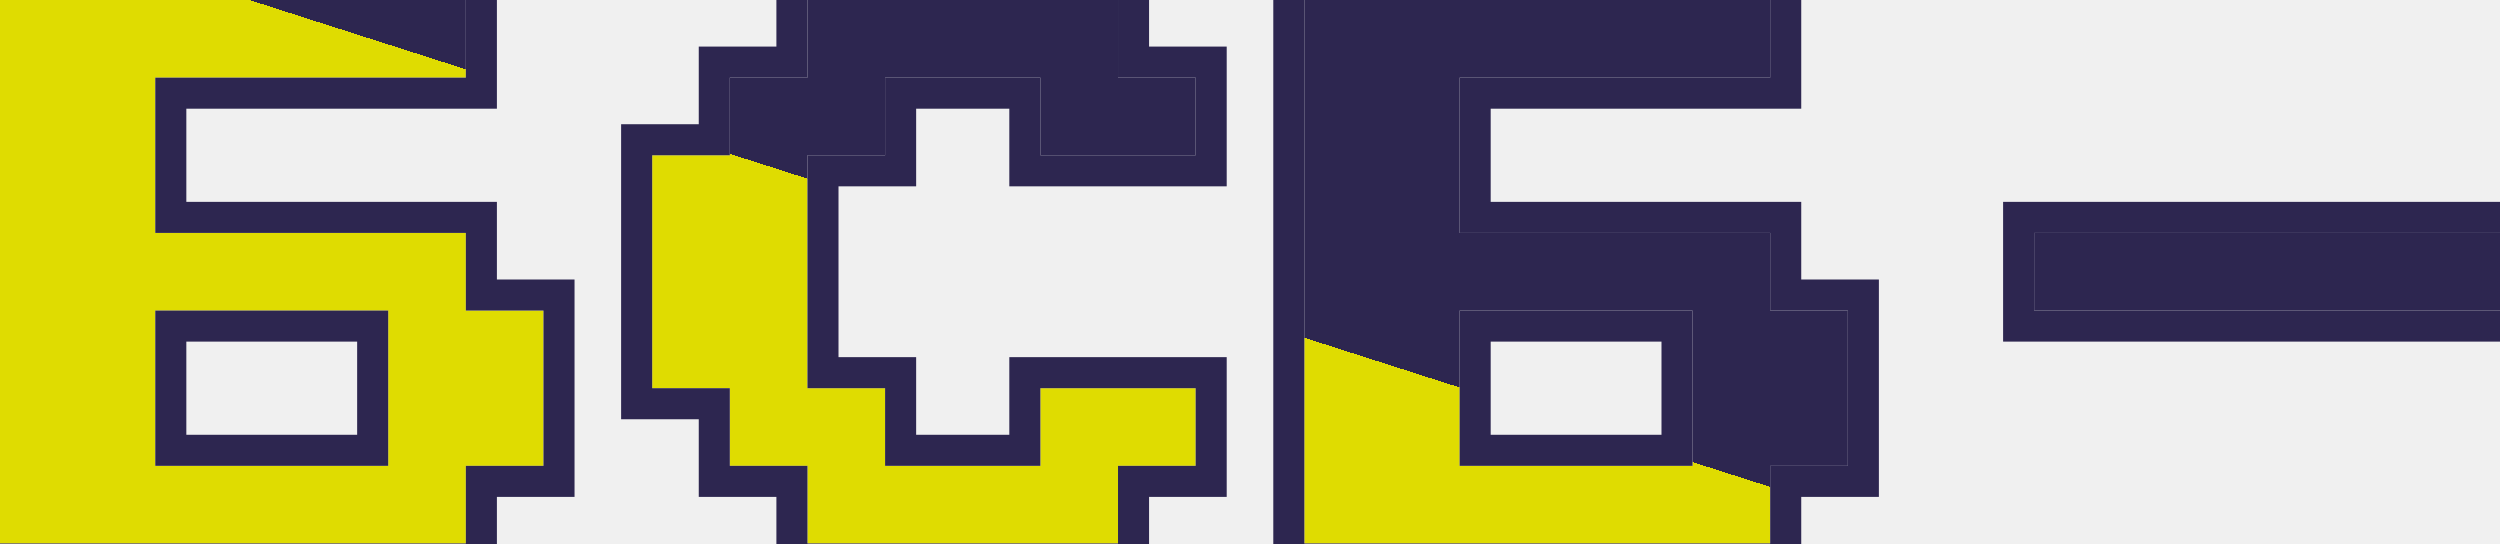
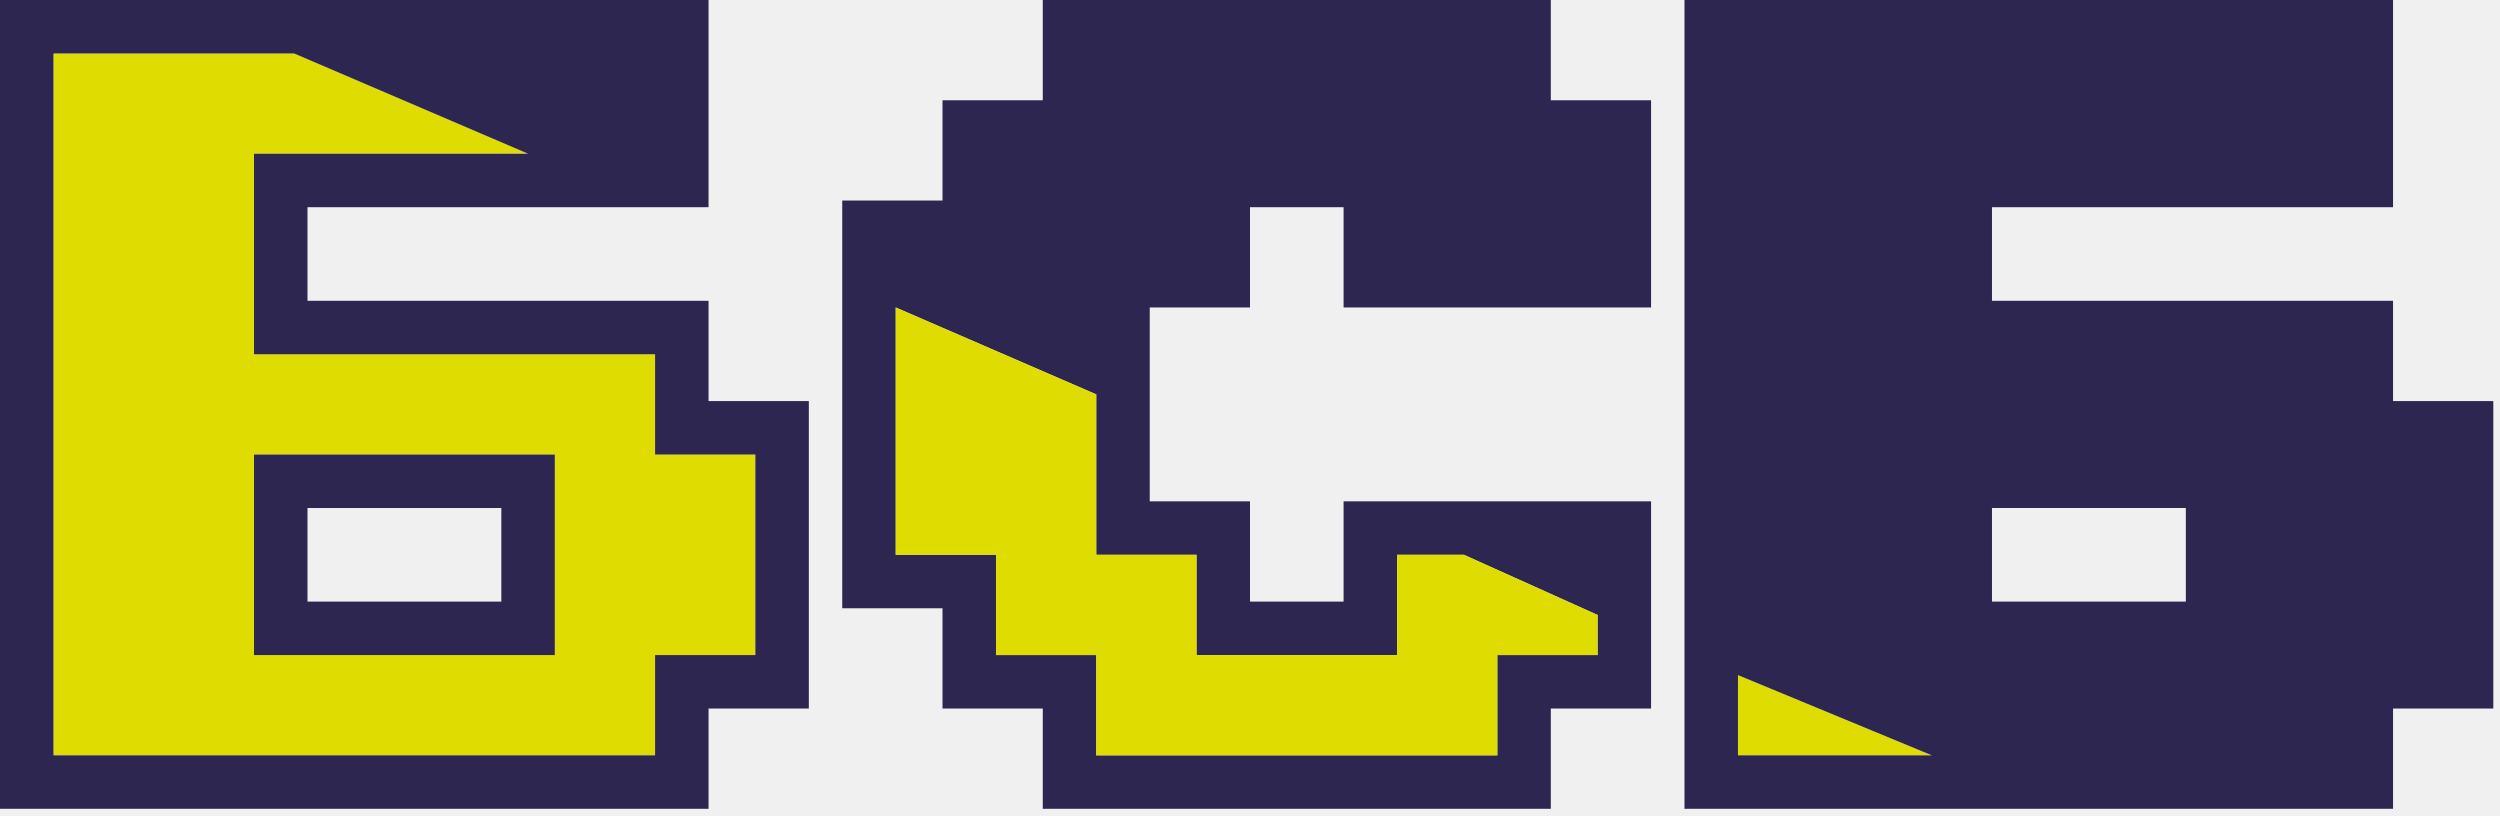
- <svg xmlns="http://www.w3.org/2000/svg" width="322" height="70" viewBox="0 0 322 70" fill="none">
-   <mask id="path-1-outside-1_1915_782" maskUnits="userSpaceOnUse" x="-4" y="-4" width="330" height="78" fill="black">
-     <rect fill="white" x="-4" y="-4" width="330" height="78" />
-     <path d="M0 70V0H60V10H20V30H60V40H70V60H60V70H0ZM20 60H50V40H20V60ZM104 70V60H94V50H84V20H94V10H104V0H144V10H154V20H134V10H114V20H104V50H114V60H134V50H154V60H144V70H104ZM168 70V0H228V10H188V30H228V40H238V60H228V70H168ZM188 60H218V40H188V60ZM262 40V30H322V40H262Z" />
-   </mask>
-   <path d="M0 70V0H60V10H20V30H60V40H70V60H60V70H0ZM20 60H50V40H20V60ZM104 70V60H94V50H84V20H94V10H104V0H144V10H154V20H134V10H114V20H104V50H114V60H134V50H154V60H144V70H104ZM168 70V0H228V10H188V30H228V40H238V60H228V70H168ZM188 60H218V40H188V60ZM262 40V30H322V40H262Z" fill="url(#paint0_linear_1915_782)" />
-   <path d="M0 70H-4V74H0V70ZM0 0V-4H-4V0H0ZM60 0H64V-4H60V0ZM60 10V14H64V10H60ZM20 10V6H16V10H20ZM20 30H16V34H20V30ZM60 30H64V26H60V30ZM60 40H56V44H60V40ZM70 40H74V36H70V40ZM70 60V64H74V60H70ZM60 60V56H56V60H60ZM60 70V74H64V70H60ZM20 60H16V64H20V60ZM50 60V64H54V60H50ZM50 40H54V36H50V40ZM20 40V36H16V40H20ZM4 70V0H-4V70H4ZM0 4H60V-4H0V4ZM56 0V10H64V0H56ZM60 6H20V14H60V6ZM16 10V30H24V10H16ZM20 34H60V26H20V34ZM56 30V40H64V30H56ZM60 44H70V36H60V44ZM66 40V60H74V40H66ZM70 56H60V64H70V56ZM56 60V70H64V60H56ZM60 66H0V74H60V66ZM20 64H50V56H20V64ZM54 60V40H46V60H54ZM50 36H20V44H50V36ZM16 40V60H24V40H16ZM104 70H100V74H104V70ZM104 60H108V56H104V60ZM94 60H90V64H94V60ZM94 50H98V46H94V50ZM84 50H80V54H84V50ZM84 20V16H80V20H84ZM94 20V24H98V20H94ZM94 10V6H90V10H94ZM104 10V14H108V10H104ZM104 0V-4H100V0H104ZM144 0H148V-4H144V0ZM144 10H140V14H144V10ZM154 10H158V6H154V10ZM154 20V24H158V20H154ZM134 20H130V24H134V20ZM134 10H138V6H134V10ZM114 10V6H110V10H114ZM114 20V24H118V20H114ZM104 20V16H100V20H104ZM104 50H100V54H104V50ZM114 50H118V46H114V50ZM114 60H110V64H114V60ZM134 60V64H138V60H134ZM134 50V46H130V50H134ZM154 50H158V46H154V50ZM154 60V64H158V60H154ZM144 60V56H140V60H144ZM144 70V74H148V70H144ZM108 70V60H100V70H108ZM104 56H94V64H104V56ZM98 60V50H90V60H98ZM94 46H84V54H94V46ZM88 50V20H80V50H88ZM84 24H94V16H84V24ZM98 20V10H90V20H98ZM94 14H104V6H94V14ZM108 10V0H100V10H108ZM104 4H144V-4H104V4ZM140 0V10H148V0H140ZM144 14H154V6H144V14ZM150 10V20H158V10H150ZM154 16H134V24H154V16ZM138 20V10H130V20H138ZM134 6H114V14H134V6ZM110 10V20H118V10H110ZM114 16H104V24H114V16ZM100 20V50H108V20H100ZM104 54H114V46H104V54ZM110 50V60H118V50H110ZM114 64H134V56H114V64ZM138 60V50H130V60H138ZM134 54H154V46H134V54ZM150 50V60H158V50H150ZM154 56H144V64H154V56ZM140 60V70H148V60H140ZM144 66H104V74H144V66ZM168 70H164V74H168V70ZM168 0V-4H164V0H168ZM228 0H232V-4H228V0ZM228 10V14H232V10H228ZM188 10V6H184V10H188ZM188 30H184V34H188V30ZM228 30H232V26H228V30ZM228 40H224V44H228V40ZM238 40H242V36H238V40ZM238 60V64H242V60H238ZM228 60V56H224V60H228ZM228 70V74H232V70H228ZM188 60H184V64H188V60ZM218 60V64H222V60H218ZM218 40H222V36H218V40ZM188 40V36H184V40H188ZM172 70V0H164V70H172ZM168 4H228V-4H168V4ZM224 0V10H232V0H224ZM228 6H188V14H228V6ZM184 10V30H192V10H184ZM188 34H228V26H188V34ZM224 30V40H232V30H224ZM228 44H238V36H228V44ZM234 40V60H242V40H234ZM238 56H228V64H238V56ZM224 60V70H232V60H224ZM228 66H168V74H228V66ZM188 64H218V56H188V64ZM222 60V40H214V60H222ZM218 36H188V44H218V36ZM184 40V60H192V40H184ZM262 40H258V44H262V40ZM262 30V26H258V30H262ZM322 30H326V26H322V30ZM322 40V44H326V40H322ZM266 40V30H258V40H266ZM262 34H322V26H262V34ZM318 30V40H326V30H318ZM322 36H262V44H322V36Z" fill="#2D2650" mask="url(#path-1-outside-1_1915_782)" />
-   <defs>
-     <linearGradient id="paint0_linear_1915_782" x1="153" y1="-111.5" x2="31.5" y2="268" gradientUnits="userSpaceOnUse">
-       <stop offset="0.359" stop-color="#2D2650" />
-       <stop offset="0.359" stop-color="#DFDC01" />
-     </linearGradient>
-   </defs>
+ <svg xmlns="http://www.w3.org/2000/svg" width="187" height="61" viewBox="0 0 187 61" fill="none">
+   <path fill-rule="evenodd" clip-rule="evenodd" d="M4 4H22L39.5 11.5H19V26.5H49V34H56.5V49H49V56.5H4V4ZM41.5 34H19V49H41.5V34Z" fill="#DFDC01" />
+   <path fill-rule="evenodd" clip-rule="evenodd" d="M0 0H53V15.5H23V22.5H53V30H60.5V53H53V60.5H0V0ZM22 4H4V56.5H49V49H56.5V34H49V26.5H19V11.5H39.5L22 4Z" fill="#2D2650" />
+   <path fill-rule="evenodd" clip-rule="evenodd" d="M19 34H41.5V49H19V34ZM37.5 38H23V45H37.5V38Z" fill="#2D2650" />
+   <path fill-rule="evenodd" clip-rule="evenodd" d="M63 15H70.5V7.5H78V0H116V7.5H123.5V23H100.5V15.5H93.5V23H86V37.5H93.5V45H100.5V37.5H123.5V53H116V60.5H78V53H70.5V45.5H63V15ZM82 29.5L67 23V41.5H74.5V49H82V56.5H112V49H119.5V46L109.5 41.5H104.5V49H89.5V41.5H82V29.5Z" fill="#2D2650" />
+   <path d="M67 23L82 29.5V41.5H89.5V49H104.5V41.5H109.5L119.5 46V49H112V56.5H82V49H74.5V41.5H67V23Z" fill="#DFDC01" />
+   <path d="M144.5 56.5H130V50.5L144.5 56.5Z" fill="#DFDC01" />
+   <path fill-rule="evenodd" clip-rule="evenodd" d="M126 0H179V15.5H149V22.5H179V30H186.5V53H179V60.5H126V0ZM163.5 38H149V45H163.5V38ZM130 56.5H144.5L130 50.5V56.5Z" fill="#2D2650" />
</svg>
